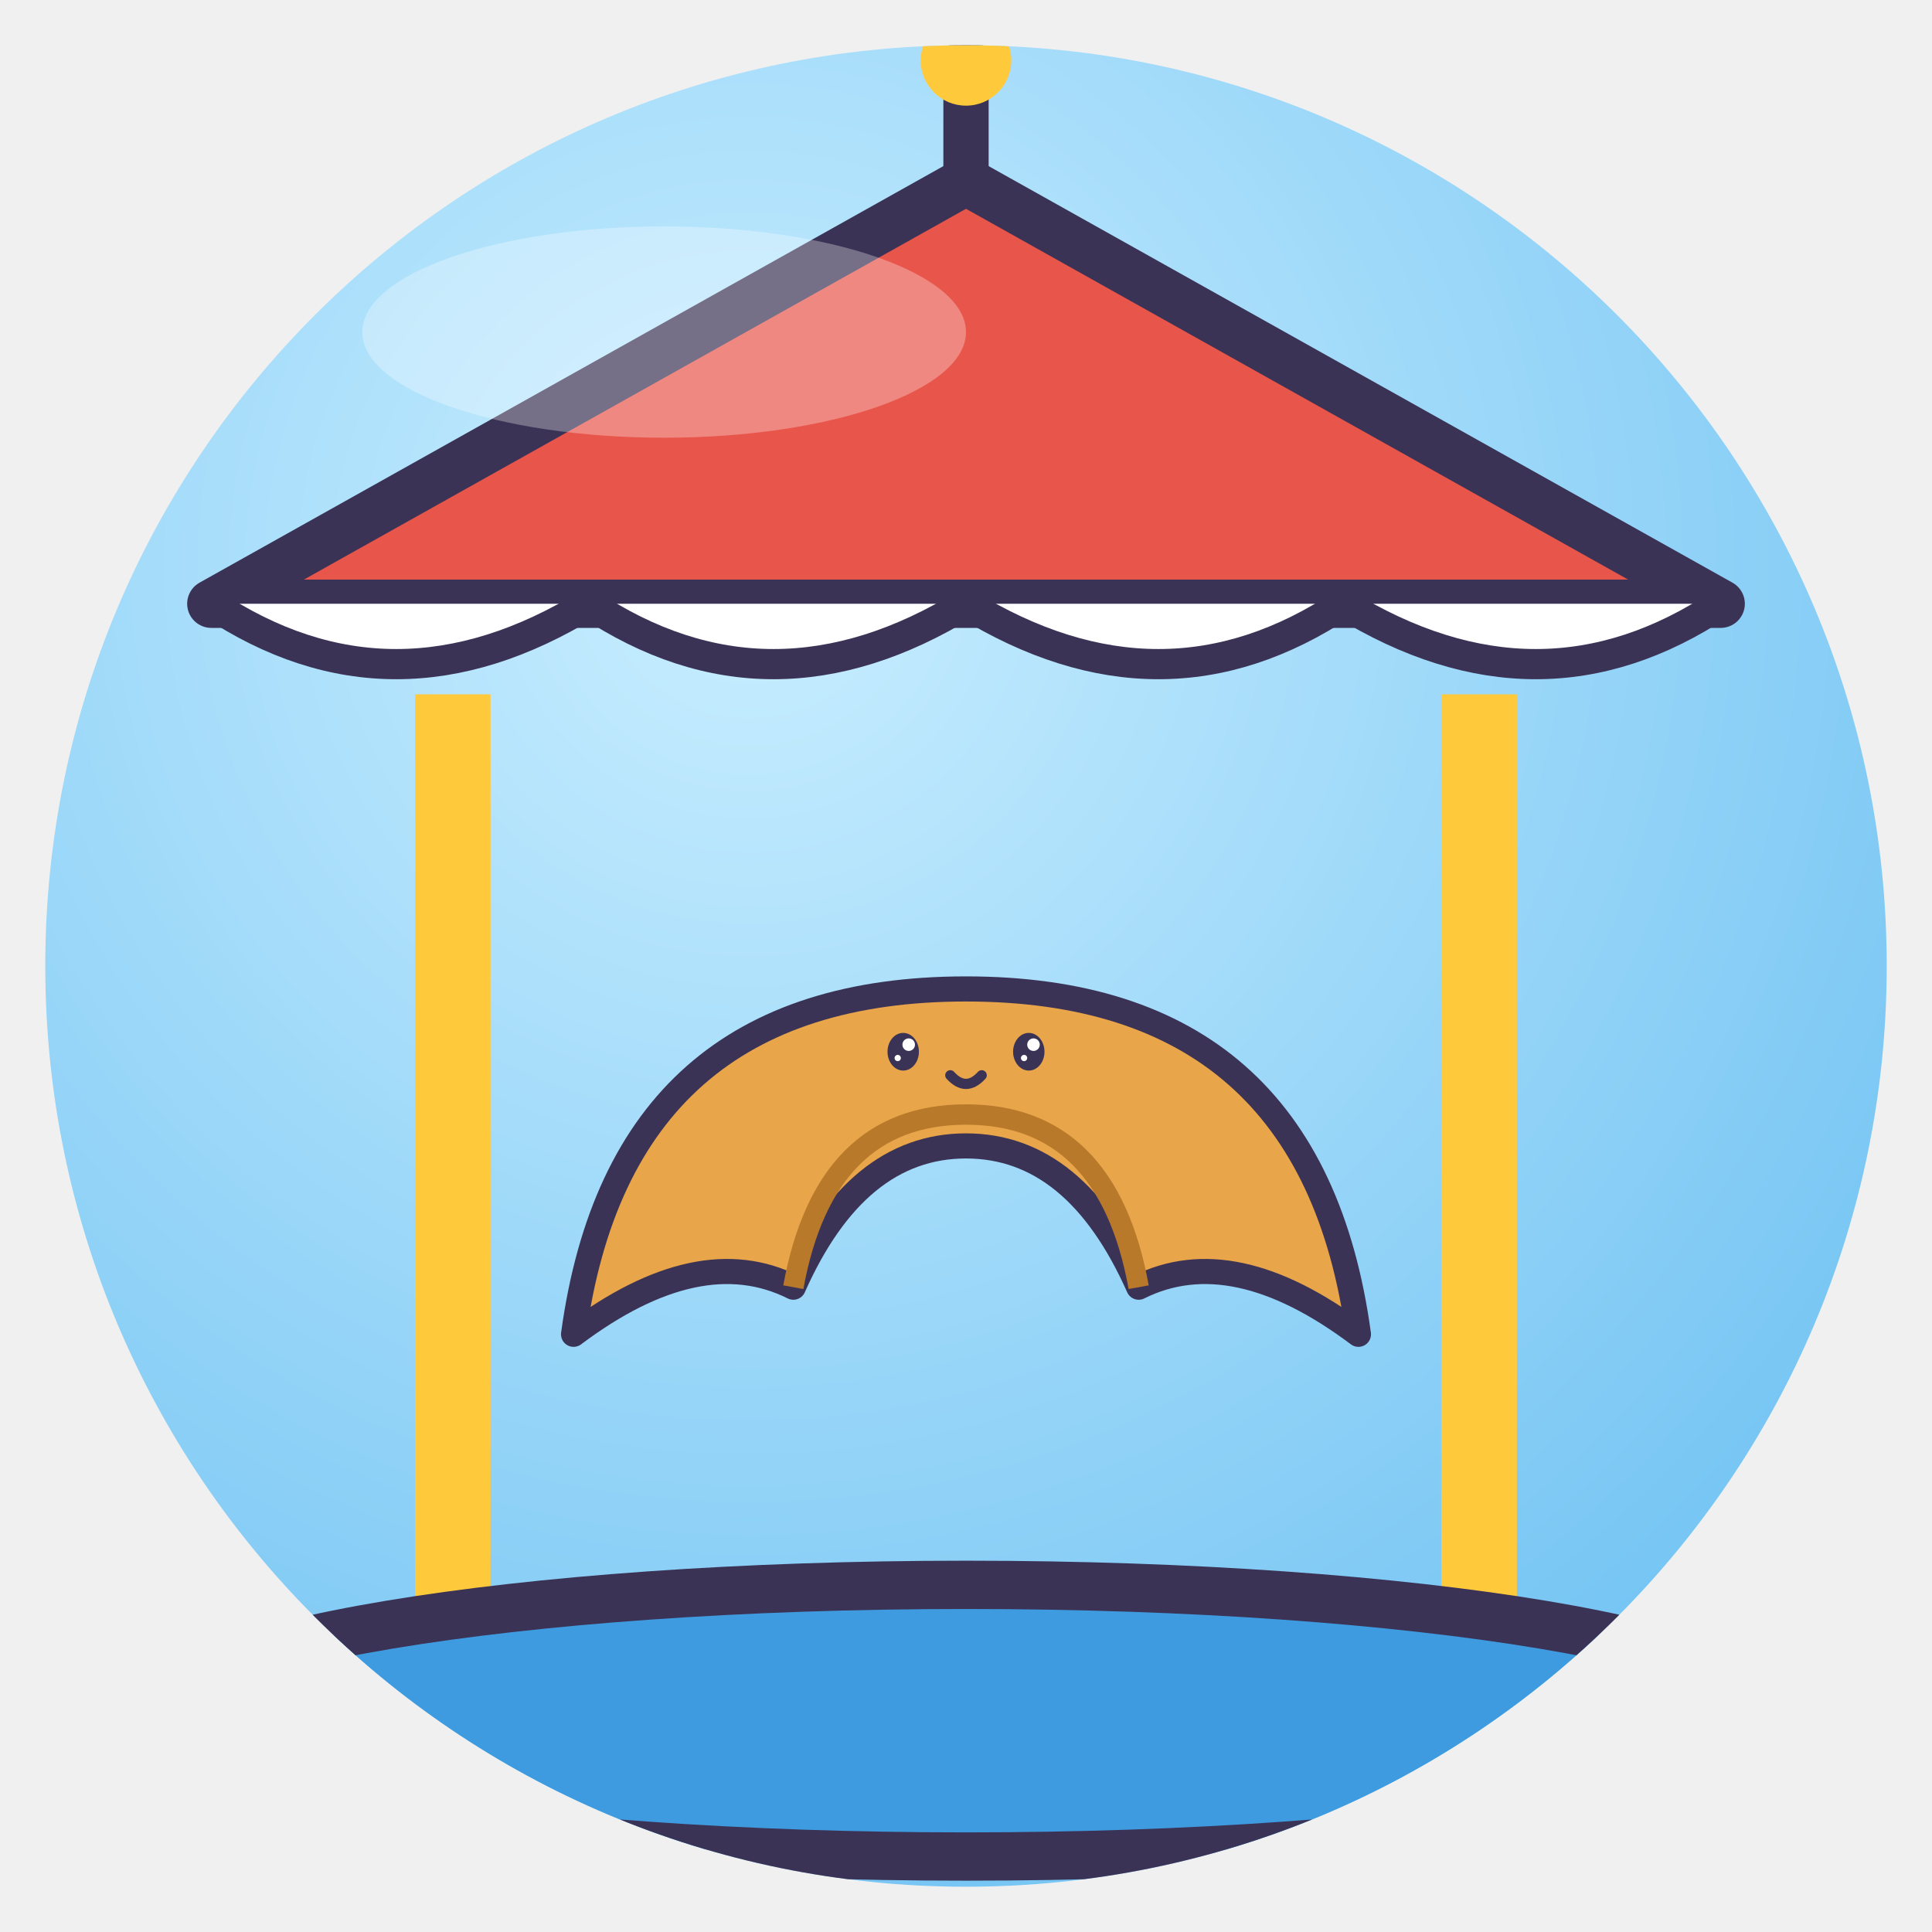
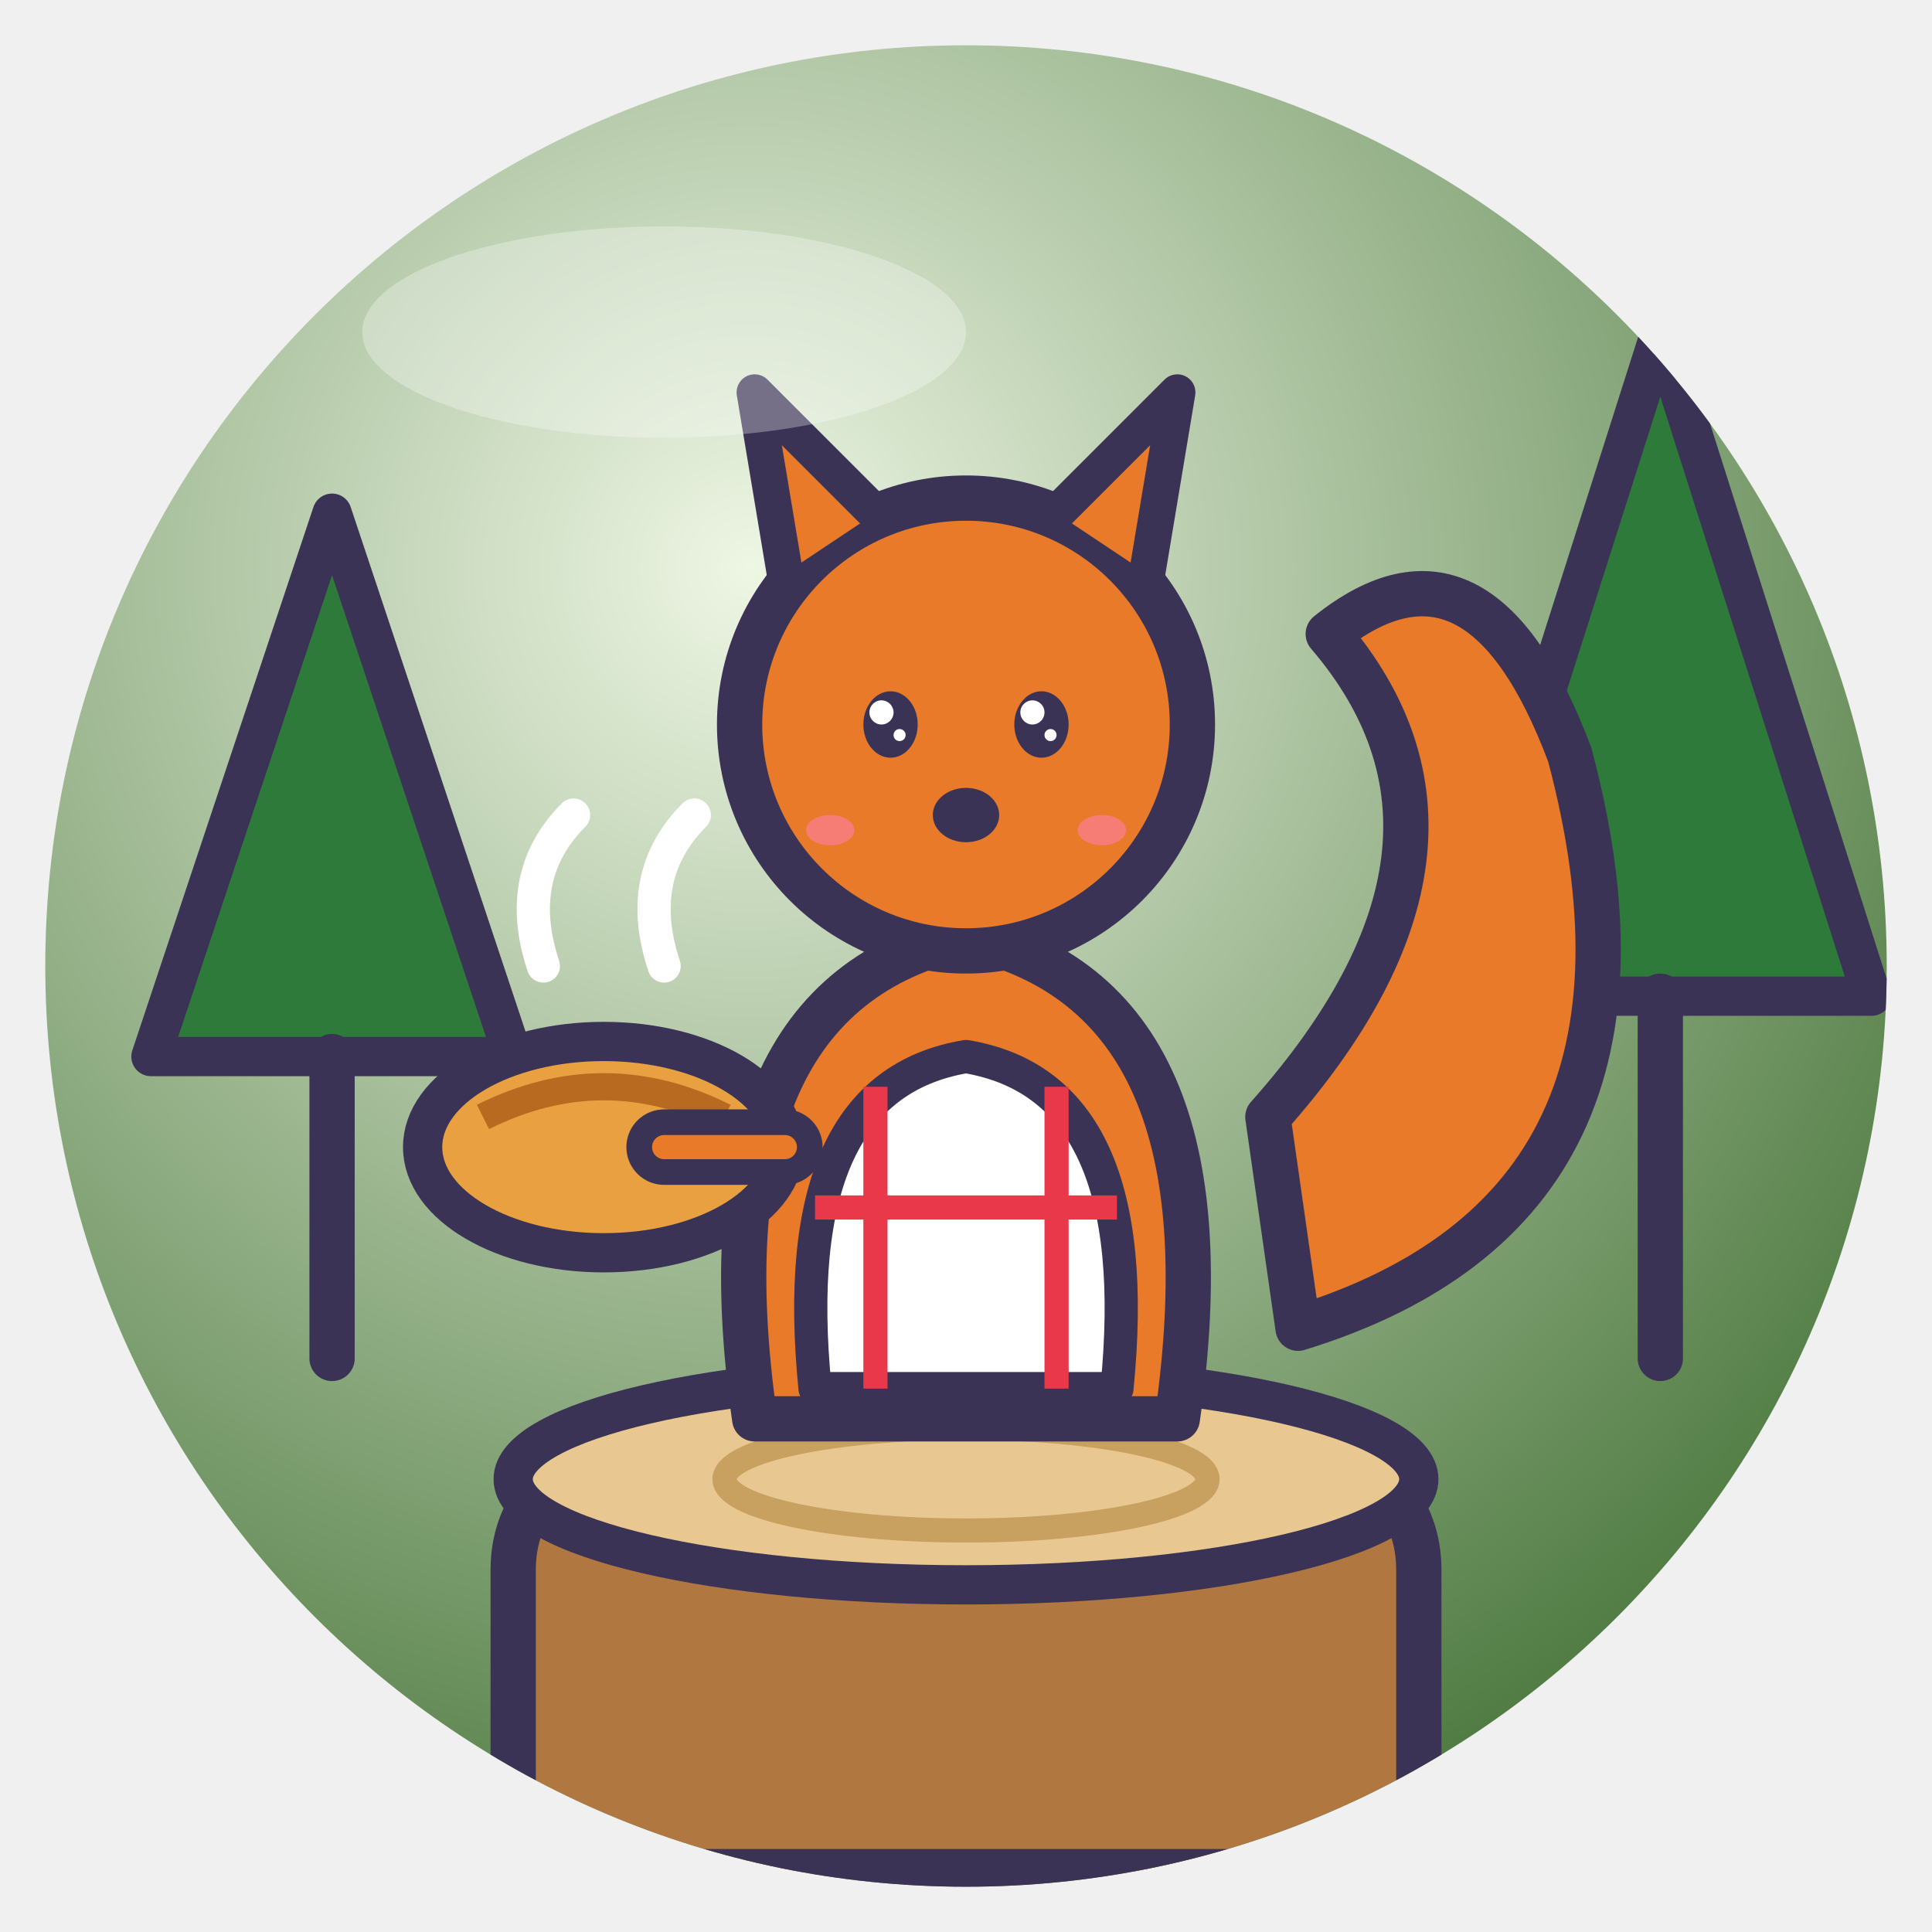
<svg xmlns="http://www.w3.org/2000/svg" viewBox="0 0 128 128" width="128" height="128">
  <defs>
    <radialGradient id="g" cx="38%" cy="28%" r="85%">
-       <stop offset="0" stop-color="#C9EEFF" />
-       <stop offset="1" stop-color="#6CC0F2" />
+       <stop offset="0" stop-color="#EEF6E4" />
+       <stop offset="1" stop-color="#3E6E30" />
    </radialGradient>
    <clipPath id="c">
      <circle cx="64" cy="64" r="61" />
    </clipPath>
  </defs>
  <circle cx="64" cy="64" r="61" fill="url(#g)" />
  <g clip-path="url(#c)">
-     <path d="M14 40 L64 12 L114 40Z" fill="#E8554A" stroke="#3B3355" stroke-width="3.2" stroke-linejoin="round" stroke-linecap="round" />
-     <path d="M14 40 Q26 48 39 40 Q51 48 64 40 Q77 48 89 40 Q102 48 114 40" fill="#fff" stroke="#3B3355" stroke-linejoin="round" stroke-linecap="round" stroke-width="2" />
-     <path d="M64 12 V4" stroke="#3B3355" stroke-linejoin="round" stroke-linecap="round" stroke-width="3" />
-     <circle cx="64" cy="4" r="3" fill="#FFC93C" />
-     <path d="M30 46 V110 M98 46 V110" stroke="#FFC93C" stroke-width="5" />
-     <ellipse cx="64" cy="114" rx="54" ry="9" fill="#3E9BE0" stroke="#3B3355" stroke-width="3.2" stroke-linejoin="round" stroke-linecap="round" />
-     <g transform="translate(64 78) rotate(0) scale(-0.52 0.52) translate(-64 -64)">
-       <path d="M14 84 Q20 40 64 40 Q108 40 114 84 Q98 72 86 78 Q78 60 64 60 Q50 60 42 78 Q30 72 14 84Z" fill="#E8A54A" stroke="#3B3355" stroke-width="3.2" stroke-linejoin="round" stroke-linecap="round" />
-       <path d="M42 78 Q46 56 64 56 M86 78 Q82 56 64 56" fill="none" stroke="#B87A2A" stroke-width="2.6" />
-       <ellipse cx="56" cy="48" rx="2.0" ry="2.4" fill="#3B3355" />
-       <circle cx="55.4" cy="47.1" r="0.8" fill="#fff" />
-       <circle cx="56.6" cy="48.8" r="0.4" fill="#fff" />
-       <ellipse cx="72" cy="48" rx="2.0" ry="2.4" fill="#3B3355" />
-       <circle cx="71.3" cy="47.1" r="0.8" fill="#fff" />
-       <circle cx="72.7" cy="48.8" r="0.4" fill="#fff" />
-       <path d="M62.0 51.0 Q64 53.2 66.0 51.0" fill="none" stroke="#3B3355" stroke-linejoin="round" stroke-linecap="round" stroke-width="1.3" />
-     </g>
+     <path d="M10 70 L22 34 L34 70Z M96 66 L110 22 L124 66Z" fill="#2E7A3A" stroke="#3B3355" stroke-linejoin="round" stroke-linecap="round" stroke-width="2.6" />
+     <path d="M22 70 V90 M110 66 V90" stroke="#3B3355" stroke-linejoin="round" stroke-linecap="round" stroke-width="3" />
+     <path d="M34 104 Q34 92 64 92 Q94 92 94 104 V124 H34Z" fill="#B07840" stroke="#3B3355" stroke-linejoin="round" stroke-linecap="round" stroke-width="3" />
+     <ellipse cx="64" cy="98" rx="30" ry="7" fill="#E8C890" stroke="#3B3355" stroke-linejoin="round" stroke-linecap="round" stroke-width="2.6" />
+     <ellipse cx="64" cy="98" rx="16" ry="3.4" fill="none" stroke="#C8A060" stroke-width="1.6" />
+     <path d="M86 88 Q112 80 104 50 Q98 34 88 42 Q100 56 84 74Z" fill="#E87A2A" stroke="#3B3355" stroke-linejoin="round" stroke-linecap="round" stroke-width="3" />
+     <path d="M50 94 Q46 66 64 62 Q82 66 78 94Z" fill="#E87A2A" stroke="#3B3355" stroke-linejoin="round" stroke-linecap="round" stroke-width="3" />
+     <path d="M54 92 Q52 72 64 70 Q76 72 74 92Z" fill="#fff" stroke="#3B3355" stroke-linejoin="round" stroke-linecap="round" stroke-width="2.2" />
+     <path d="M54 80 H74 M58 72 V92 M70 72 V92" stroke="#E8384A" stroke-width="1.6" />
+     <circle cx="64" cy="48" r="15" fill="#E87A2A" stroke="#3B3355" stroke-linejoin="round" stroke-linecap="round" stroke-width="3" />
+     <path d="M52 38 L50 26 L58 34 M76 38 L78 26 L70 34" fill="#E87A2A" stroke="#3B3355" stroke-linejoin="round" stroke-linecap="round" stroke-width="2.4" />
+     <ellipse cx="59" cy="48" rx="1.8" ry="2.2" fill="#3B3355" />
+     <circle cx="58.4" cy="47.2" r="0.8" fill="#fff" />
+     <circle cx="59.6" cy="48.7" r="0.4" fill="#fff" />
+     <ellipse cx="69" cy="48" rx="1.8" ry="2.2" fill="#3B3355" />
+     <circle cx="68.4" cy="47.2" r="0.8" fill="#fff" />
+     <circle cx="69.6" cy="48.7" r="0.4" fill="#fff" />
+     <ellipse cx="64" cy="54" rx="2.2" ry="1.8" fill="#3B3355" />
+     <ellipse cx="55" cy="55" rx="1.6" ry="1.0" fill="#FF7FA8" opacity=".6" />
+     <ellipse cx="73" cy="55" rx="1.6" ry="1.0" fill="#FF7FA8" opacity=".6" />
+     <ellipse cx="40" cy="76" rx="12" ry="7" fill="#E8A040" stroke="#3B3355" stroke-linejoin="round" stroke-linecap="round" stroke-width="2.6" />
+     <path d="M32 74 Q40 70 48 74" fill="none" stroke="#B86A20" stroke-width="1.8" />
+     <path d="M52 76 L44 76" fill="none" stroke="#3B3355" stroke-linejoin="round" stroke-linecap="round" stroke-width="5" />
+     <path d="M52 76 L44 76" fill="none" stroke="#E87A2A" stroke-width="1.6" stroke-linecap="round" />
+     <path d="M36 64 Q34 58 38 54 M44 64 Q42 58 46 54" fill="none" stroke="#fff" stroke-width="2.2" stroke-linecap="round" />
  </g>
  <ellipse cx="44" cy="22" rx="20" ry="7" fill="#fff" opacity=".3" />
</svg>
